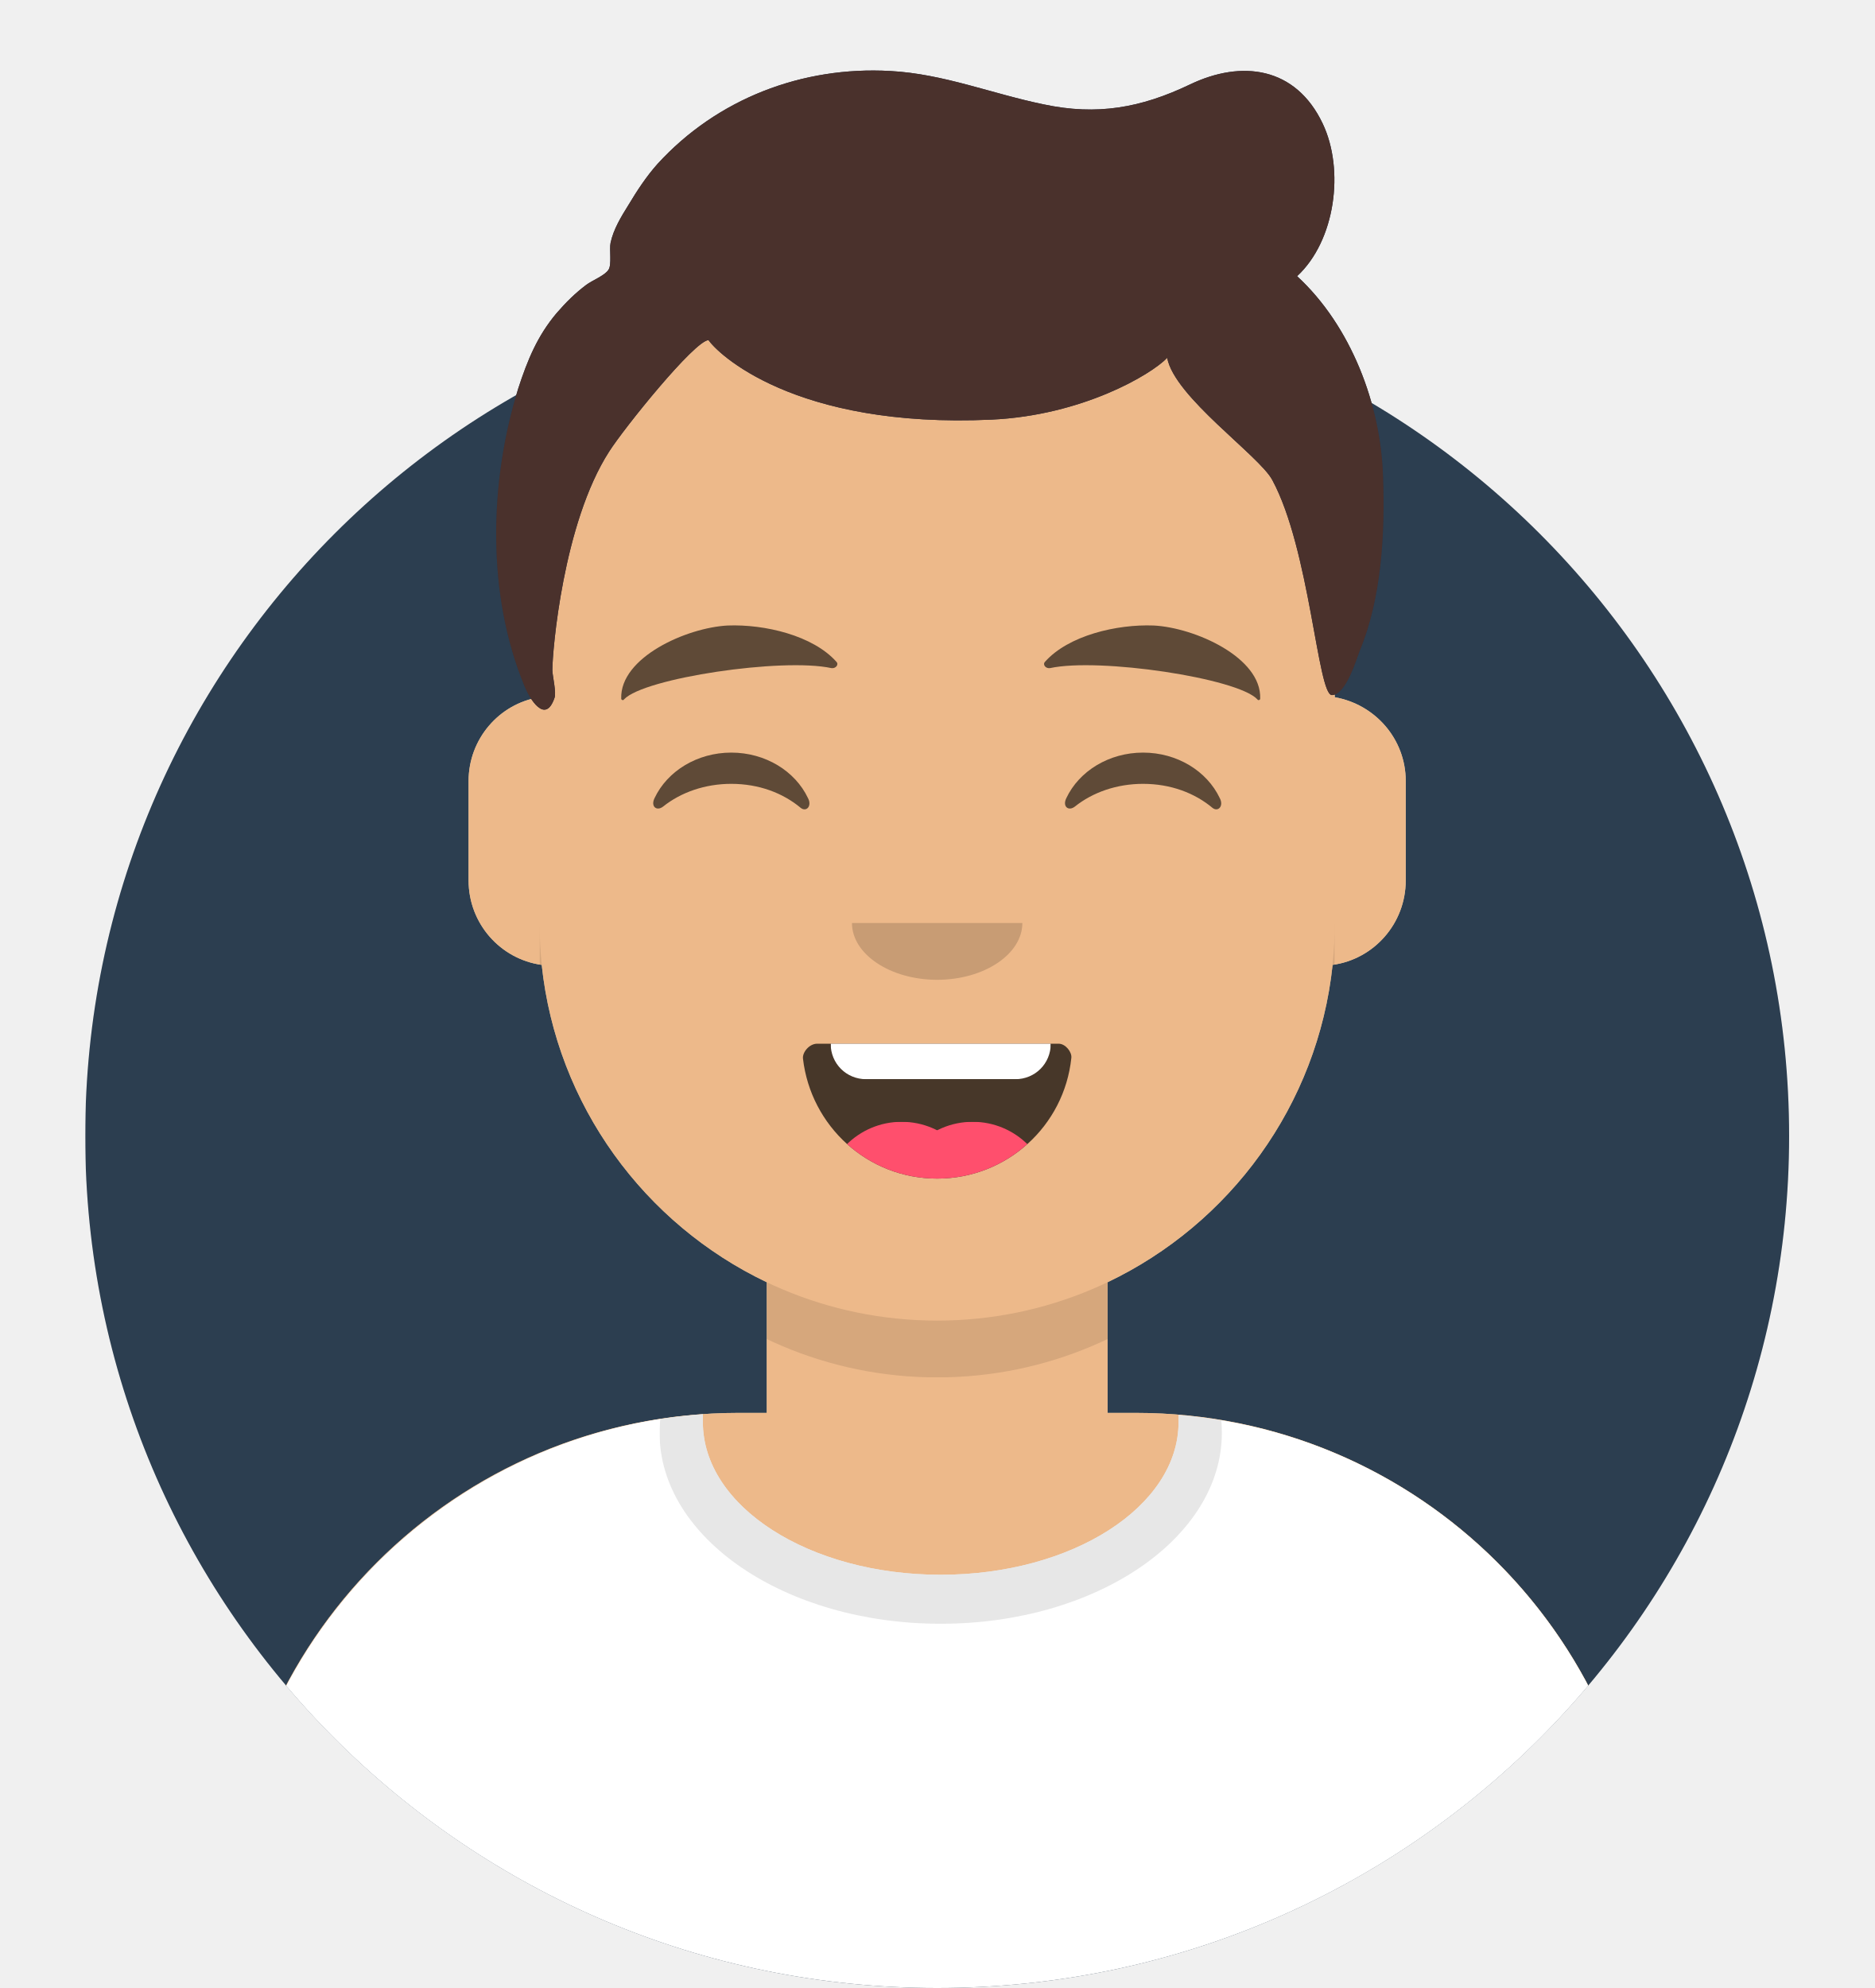
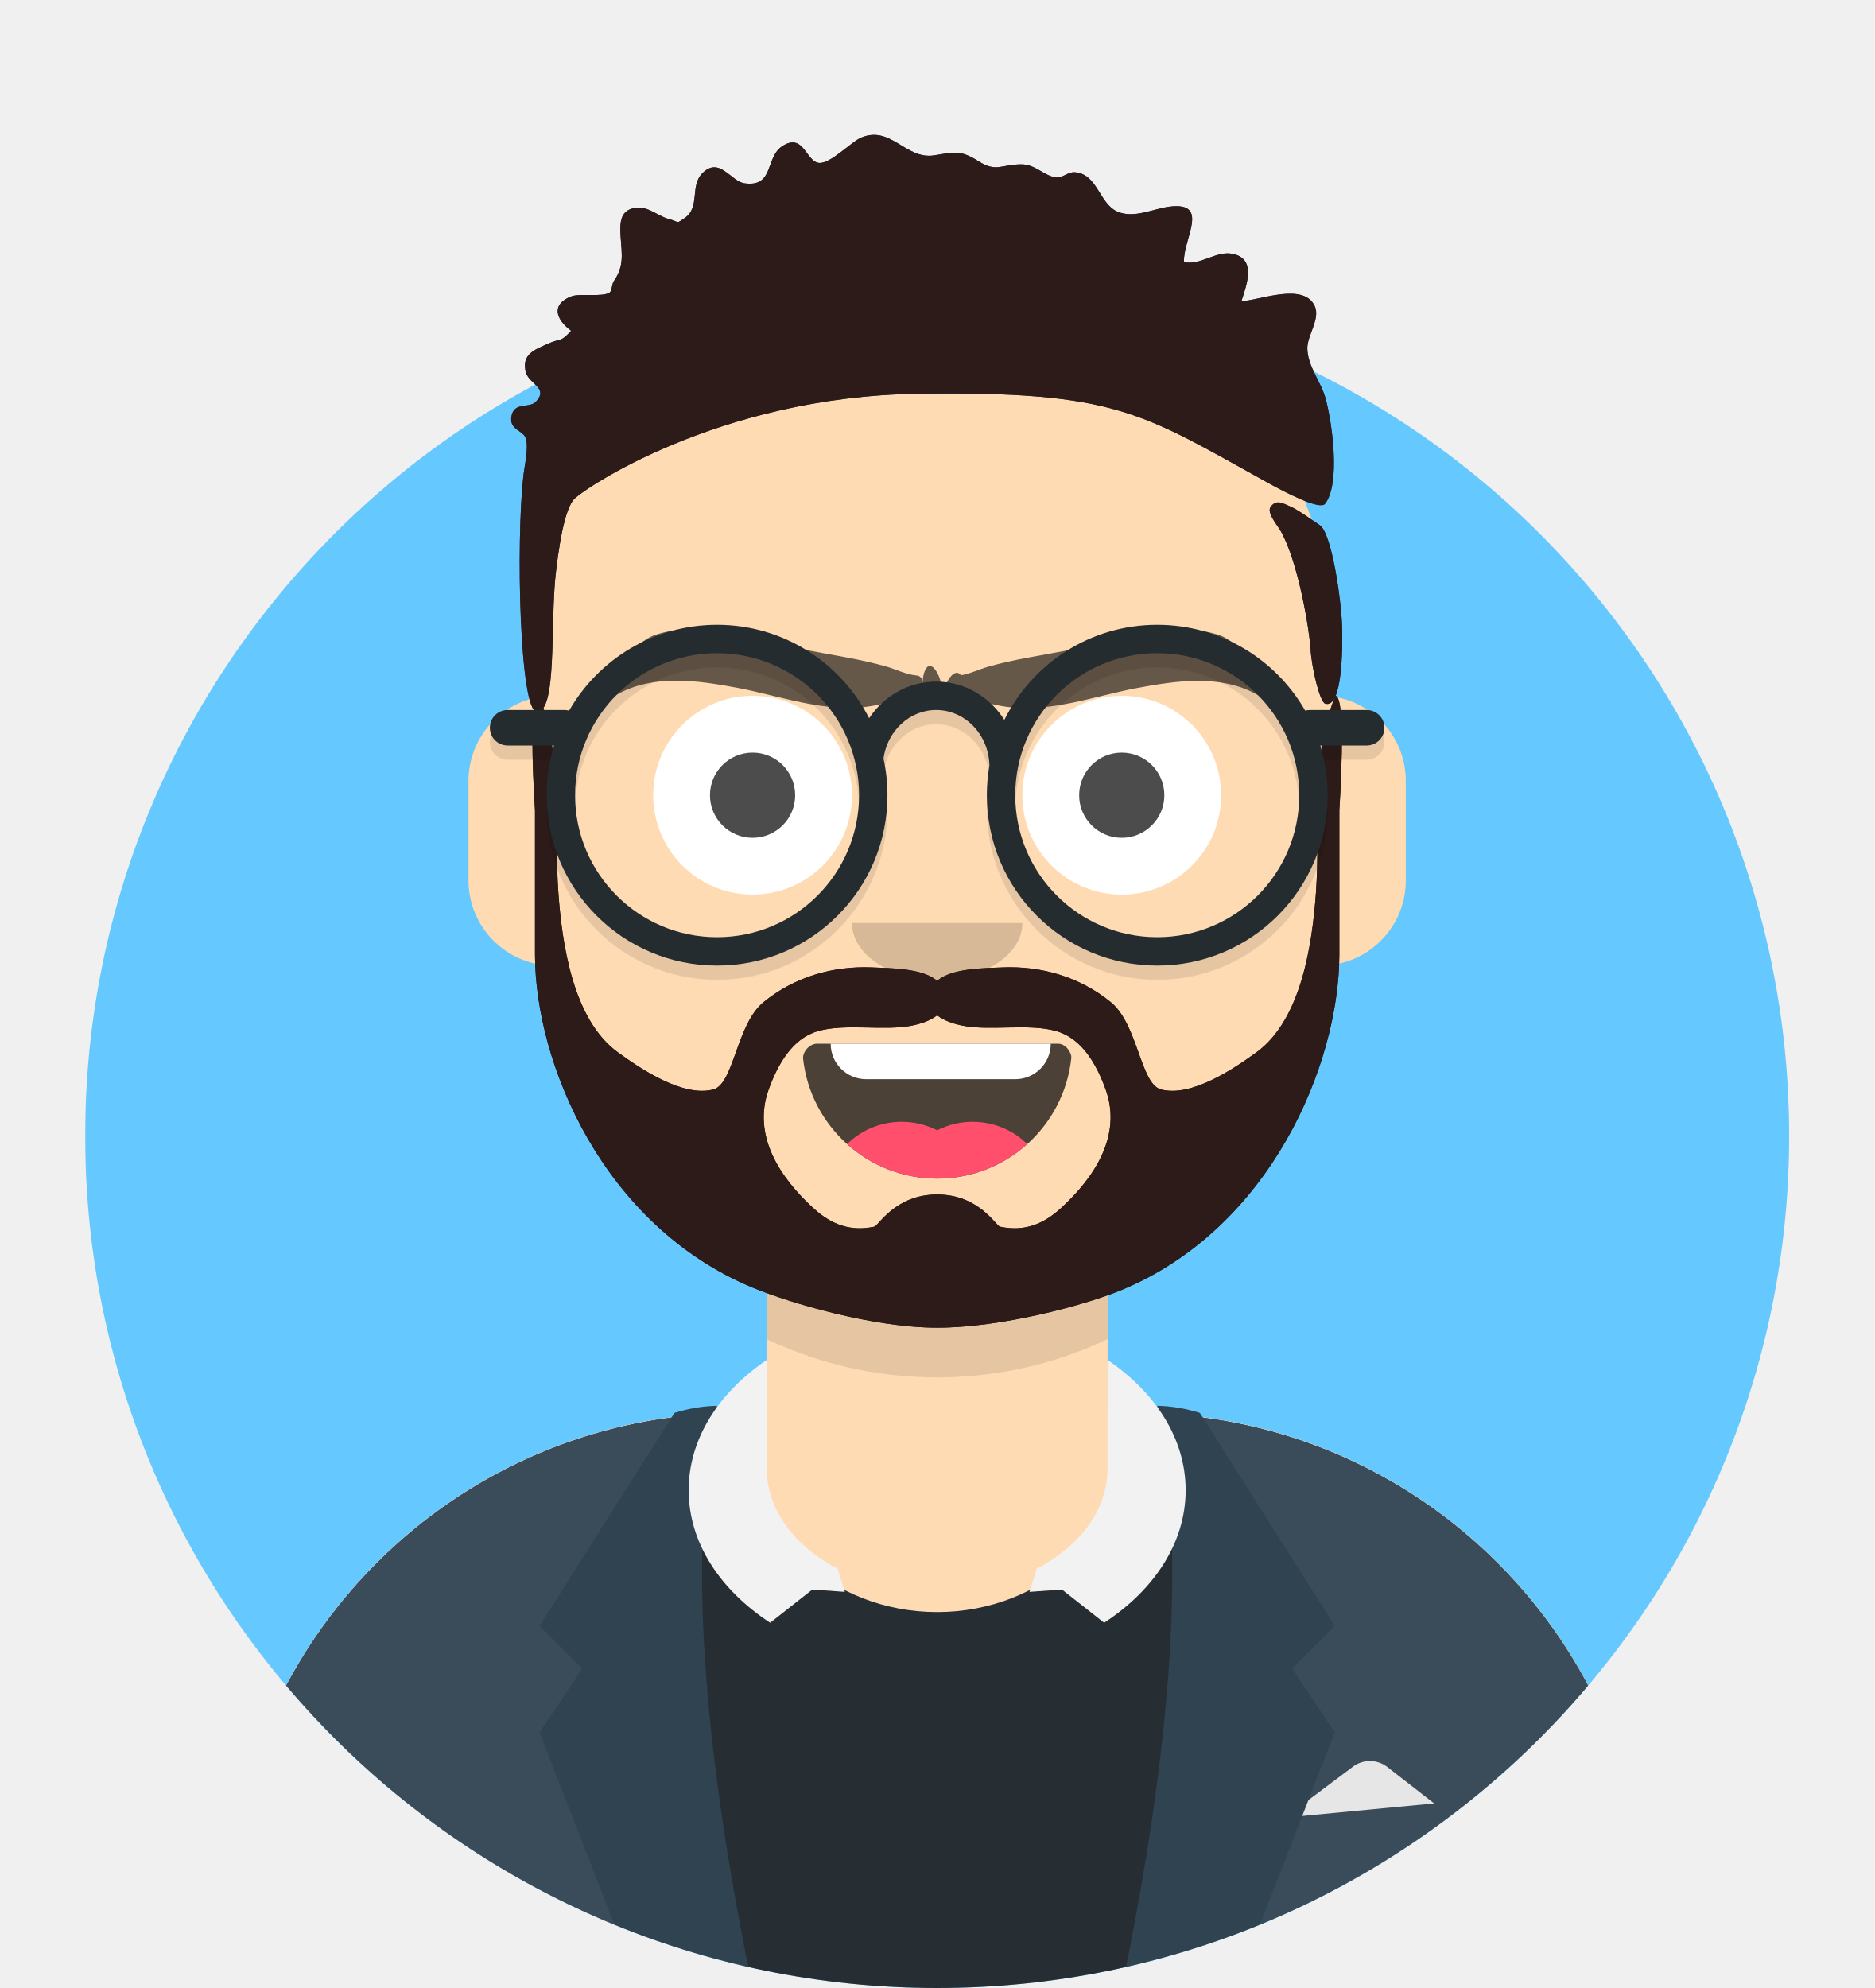
- <svg xmlns="http://www.w3.org/2000/svg" version="1.1" id="Layer_1" x="0px" y="0px" viewBox="0 0 264 280" style="enable-background:new 0 0 264 280;" xml:space="preserve">
-   <style type="text/css">
- 	.st0{fill-rule:evenodd;clip-rule:evenodd;fill:#E6E6E6;}
- 	.st1{filter:url(#Adobe_OpacityMaskFilter);}
- 	.st2{fill-rule:evenodd;clip-rule:evenodd;fill:#FFFFFF;}
- 	.st3{mask:url(#mask-2_1_);}
- 	.st4{fill-rule:evenodd;clip-rule:evenodd;fill:#2C3E50;}
- 	.st5{filter:url(#Adobe_OpacityMaskFilter_1_);}
- 	.st6{mask:url(#mask-4_1_);}
- 	.st7{fill-rule:evenodd;clip-rule:evenodd;fill:#D0C6AC;}
- 	.st8{filter:url(#Adobe_OpacityMaskFilter_2_);}
- 	.st9{mask:url(#mask-6_1_);}
- 	.st10{fill-rule:evenodd;clip-rule:evenodd;fill:#EDB98A;}
- 	.st11{filter:url(#Adobe_OpacityMaskFilter_3_);}
- 	.st12{mask:url(#mask-6_2_);fill-rule:evenodd;clip-rule:evenodd;fill-opacity:0.1;}
- 	.st13{filter:url(#Adobe_OpacityMaskFilter_4_);}
- 	.st14{mask:url(#react-mask-952_1_);}
- 	.st15{filter:url(#Adobe_OpacityMaskFilter_5_);}
- 	.st16{opacity:0.6;mask:url(#react-mask-952_2_);}
- 	.st17{fill-rule:evenodd;clip-rule:evenodd;fill-opacity:0.16;}
- 	.st18{fill-rule:evenodd;clip-rule:evenodd;fill-opacity:0.7;}
- 	.st19{filter:url(#Adobe_OpacityMaskFilter_6_);}
- 	.st20{mask:url(#react-mask-934_1_);fill-rule:evenodd;clip-rule:evenodd;fill:#FFFFFF;}
- 	.st21{filter:url(#Adobe_OpacityMaskFilter_7_);}
- 	.st22{mask:url(#react-mask-934_2_);}
- 	.st23{fill-rule:evenodd;clip-rule:evenodd;fill:#FF4F6D;}
- 	.st24{fill-rule:evenodd;clip-rule:evenodd;fill-opacity:0.6;}
- 	.st25{filter:url(#Adobe_OpacityMaskFilter_8_);}
- 	.st26{mask:url(#react-mask-925_1_);}
- 	.st27{fill-rule:evenodd;clip-rule:evenodd;fill:#28354B;}
- 	.st28{filter:url(#Adobe_OpacityMaskFilter_9_);}
- 	.st29{mask:url(#react-mask-924_1_);}
- 	.st30{fill-rule:evenodd;clip-rule:evenodd;fill:#4A312C;}
- </style>
-   <g>
-     <g transform="translate(-825, -1100)">
+ <svg xmlns="http://www.w3.org/2000/svg" xmlns:xlink="http://www.w3.org/1999/xlink" width="264px" height="280px" viewBox="0 0 264 280" version="1.1">
+   <defs>
+     <circle id="path-1" cx="120" cy="120" r="120" />
+     <path d="M12,160 C12,226.274 65.726,280 132,280 C198.274,280 252,226.274 252,160 L264,160 L264,-1.42108547e-14 L-3.19744231e-14,-1.42108547e-14 L-3.19744231e-14,160 L12,160 Z" id="path-3" />
+     <path d="M124,144.611 L124,163 L128,163 L128,163 C167.765,163 200,195.235 200,235 L200,244 L0,244 L0,235 C-4.86974701e-15,195.235 32.235,163 72,163 L72,163 L76,163 L76,144.611 C58.763,136.422 46.372,119.687 44.305,99.881 C38.48,99.058 34,94.052 34,88 L34,74 C34,68.054 38.325,63.118 44,62.166 L44,56 L44,56 C44,25.072 69.072,5.68137151e-15 100,0 L100,0 L100,0 C130.928,-5.68137151e-15 156,25.072 156,56 L156,62.166 C161.675,63.118 166,68.054 166,74 L166,88 C166,94.052 161.52,99.058 155.695,99.881 C153.628,119.687 141.237,136.422 124,144.611 Z" id="path-5" />
+   </defs>
+   <g id="Avataaar" stroke="none" stroke-width="1" fill="none" fill-rule="evenodd">
+     <g transform="translate(-825, -1100)" id="Avataaar/Circle">
      <g transform="translate(825, 1100)">
-         <g id="Circle" transform="translate(12, 40)">
-           <g id="Circle-Background">
-             <circle class="st0" cx="120" cy="120" r="120" />
-           </g>
-           <defs>
-             <filter id="Adobe_OpacityMaskFilter" filterUnits="userSpaceOnUse" x="0" y="0" width="240" height="240">
-               <feColorMatrix type="matrix" values="1 0 0 0 0  0 1 0 0 0  0 0 1 0 0  0 0 0 1 0" />
-             </filter>
-           </defs>
-           <mask maskUnits="userSpaceOnUse" x="0" y="0" width="240" height="240" id="mask-2_1_">
-             <g class="st1">
-               <circle id="path-1_1_" class="st2" cx="120" cy="120" r="120" />
-             </g>
+         <g id="Circle" stroke-width="1" fill-rule="evenodd" transform="translate(12, 40)">
+           <mask id="mask-2" fill="white">
+             <use xlink:href="#path-1" />
          </mask>
-           <g class="st3">
-             <rect class="st4" width="240" height="240" />
+           <use id="Circle-Background" fill="#E6E6E6" xlink:href="#path-1" />
+           <g id="Color/Palette/Blue-01" mask="url(#mask-2)" fill="#65C9FF">
+             <rect id="🖍Color" x="0" y="0" width="240" height="240" />
          </g>
        </g>
-         <g id="Mask">
- 			</g>
-         <defs>
-           <filter id="Adobe_OpacityMaskFilter_1_" filterUnits="userSpaceOnUse" x="-1" y="0" width="265" height="280">
-             <feColorMatrix type="matrix" values="1 0 0 0 0  0 1 0 0 0  0 0 1 0 0  0 0 0 1 0" />
-           </filter>
-         </defs>
-         <mask maskUnits="userSpaceOnUse" x="-1" y="0" width="265" height="280" id="mask-4_1_">
-           <g class="st5">
-             <path id="path-3_1_" class="st2" d="M12,160c0,66.3,53.7,120,120,120s120-53.7,120-120h12V0H0v160H12z" />
-           </g>
+         <mask id="mask-4" fill="white">
+           <use xlink:href="#path-3" />
        </mask>
-         <g id="Avataaar" class="st6">
+         <g id="Mask" />
+         <g id="Avataaar" stroke-width="1" fill-rule="evenodd" mask="url(#mask-4)">
          <g id="Body" transform="translate(32, 36)">
-             <g>
-               <path class="st7" d="M124,144.6V163h4l0,0c39.8,0,72,32.2,72,72v9H0v-9c0-39.8,32.2-72,72-72l0,0h4v-18.4        c-17.2-8.2-29.6-24.9-31.7-44.7C38.5,99.1,34,94.1,34,88V74c0-5.9,4.3-10.9,10-11.8V56l0,0c0-30.9,25.1-56,56-56l0,0l0,0        c30.9,0,56,25.1,56,56v6.2c5.7,1,10,5.9,10,11.8v14c0,6.1-4.5,11.1-10.3,11.9C153.6,119.7,141.2,136.4,124,144.6z" />
-             </g>
-             <defs>
-               <filter id="Adobe_OpacityMaskFilter_2_" filterUnits="userSpaceOnUse" x="-32" y="0" width="264" height="244">
-                 <feColorMatrix type="matrix" values="1 0 0 0 0  0 1 0 0 0  0 0 1 0 0  0 0 0 1 0" />
-               </filter>
-             </defs>
-             <mask maskUnits="userSpaceOnUse" x="-32" y="0" width="264" height="244" id="mask-6_1_">
-               <g class="st8">
-                 <path id="path-5_1_" class="st2" d="M124,144.6V163h4l0,0c39.8,0,72,32.2,72,72v9H0v-9c0-39.8,32.2-72,72-72l0,0h4v-18.4         c-17.2-8.2-29.6-24.9-31.7-44.7C38.5,99.1,34,94.1,34,88V74c0-5.9,4.3-10.9,10-11.8V56l0,0c0-30.9,25.1-56,56-56l0,0l0,0         c30.9,0,56,25.1,56,56v6.2c5.7,1,10,5.9,10,11.8v14c0,6.1-4.5,11.1-10.3,11.9C153.6,119.7,141.2,136.4,124,144.6z" />
-               </g>
+             <mask id="mask-6" fill="white">
+               <use xlink:href="#path-5" />
            </mask>
-             <g class="st9">
-               <g id="Color" transform="translate(-32, 0)">
-                 <rect class="st10" width="264" height="244" />
+             <use fill="#D0C6AC" xlink:href="#path-5" />
+             <g id="Skin/👶🏽-03-Brown" mask="url(#mask-6)" fill="#FFDBB4">
+               <g transform="translate(-32, 0)" id="Color">
+                 <rect x="0" y="0" width="264" height="244" />
              </g>
            </g>
+             <path d="M156,79 L156,102 C156,132.928 130.928,158 100,158 C69.072,158 44,132.928 44,102 L44,79 L44,94 C44,124.928 69.072,150 100,150 C130.928,150 156,124.928 156,94 L156,79 Z" id="Neck-Shadow" fill-opacity="0.1" fill="#000000" mask="url(#mask-6)" />
+           </g>
+           <g id="Clothing/Blazer-+-Sweater" transform="translate(0, 170)">
            <defs>
-               <filter id="Adobe_OpacityMaskFilter_3_" filterUnits="userSpaceOnUse" x="44" y="79" width="112" height="79">
-                 <feColorMatrix type="matrix" values="1 0 0 0 0  0 1 0 0 0  0 0 1 0 0  0 0 0 1 0" />
-               </filter>
+               <path d="M105.192,29.052 L104,29.052 L104,29.052 C64.235,29.052 32,61.287 32,101.052 L32,110 L232,110 L232,101.052 C232,61.287 199.765,29.052 160,29.052 L160,29.052 L158.808,29.052 C158.935,30.035 159,31.036 159,32.052 C159,45.859 146.912,57.052 132,57.052 C117.088,57.052 105,45.859 105,32.052 C105,31.036 105.065,30.035 105.192,29.052 Z" id="react-path-421" />
            </defs>
-             <mask maskUnits="userSpaceOnUse" x="44" y="79" width="112" height="79" id="mask-6_2_">
-               <g class="st11">
-                 <path id="path-5_2_" class="st2" d="M124,144.6V163h4l0,0c39.8,0,72,32.2,72,72v9H0v-9c0-39.8,32.2-72,72-72l0,0h4v-18.4         c-17.2-8.2-29.6-24.9-31.7-44.7C38.5,99.1,34,94.1,34,88V74c0-5.9,4.3-10.9,10-11.8V56l0,0c0-30.9,25.1-56,56-56l0,0l0,0         c30.9,0,56,25.1,56,56v6.2c5.7,1,10,5.9,10,11.8v14c0,6.1-4.5,11.1-10.3,11.9C153.6,119.7,141.2,136.4,124,144.6z" />
-               </g>
+             <mask id="react-mask-422" fill="white">
+               <use xlink:href="#react-path-421" />
            </mask>
-             <path id="Neck-Shadow" class="st12" d="M156,79v23c0,30.9-25.1,56-56,56s-56-25.1-56-56V79v15c0,30.9,25.1,56,56,56       s56-25.1,56-56V79z" />
+             <use id="Clothes" fill="#E6E6E6" fill-rule="evenodd" xlink:href="#react-path-421" />
+             <g id="Color/Palette/Black" mask="url(#react-mask-422)" fill-rule="evenodd" fill="#262E33">
+               <rect id="🖍Color" x="0" y="0" width="264" height="110" />
+             </g>
+             <g id="Blazer" stroke-width="1" fill-rule="evenodd" transform="translate(32, 28)">
+               <path d="M68.785,1.122 C30.512,2.804 1.24427139e-14,34.365 0,73.052 L0,82 L69.362,82 C65.961,69.92 64,55.709 64,40.5 C64,26.173 65.74,12.731 68.785,1.122 Z M131.638,82 L200,82 L200,73.052 C200,34.707 170.025,3.363 132.229,1.174 C135.265,12.771 137,26.194 137,40.5 C137,55.709 135.039,69.92 131.638,82 Z" id="Saco" fill="#3A4C5A" />
+               <path d="M149,58 L158.556,50.833 L158.556,50.833 C159.999,49.751 161.988,49.768 163.412,50.876 L170,56 L149,58 Z" id="Pocket-hanky" fill="#E6E6E6" />
+               <path d="M69,1.13686838e-13 C65,19.333 66.667,46.667 74,82 L58,82 L44,46 L50,37 L44,31 L63,1 C65.028,0.369 67.028,0.036 69,1.13686838e-13 Z" id="Wing" fill="#2F4351" />
+               <path d="M151,1.13686838e-13 C147,19.333 148.667,46.667 156,82 L140,82 L126,46 L132,37 L126,31 L145,1 C147.028,0.369 149.028,0.036 151,1.13686838e-13 Z" id="Wing" fill="#2F4351" transform="translate(141, 41) scale(-1, 1) translate(-141, -41) " />
+             </g>
+             <path d="M156,21.539 C162.772,26.136 167,32.656 167,39.888 C167,47.289 162.572,53.945 155.52,58.556 L149.579,53.876 L145,54.208 L146,51.057 L145.922,50.996 C152.022,47.853 156,42.7 156,36.877 L156,21.539 Z M108,21.539 C101.228,26.136 97,32.656 97,39.888 C97,47.289 101.428,53.945 108.48,58.556 L114.421,53.876 L119,54.208 L118,51.057 L118.078,50.996 C111.978,47.853 108,42.7 108,36.877 L108,21.539 Z" id="Collar" fill="#F2F2F2" fill-rule="evenodd" />
          </g>
-           <g transform="translate(0, 170)">
-             <g id="Clothes">
-               <path class="st0" d="M166,29.3c37,3,66,34,66,71.8v8.9H32v-8.9C32,63,61.6,31.8,99,29.2c0,0.4,0,0.7,0,1.1        c0,11.9,15,21.5,33.5,21.5S166,42.2,166,30.3C166,30,166,29.6,166,29.3z" />
-             </g>
-             <defs>
-               <filter id="Adobe_OpacityMaskFilter_4_" filterUnits="userSpaceOnUse" x="0" y="0" width="264" height="110">
-                 <feColorMatrix type="matrix" values="1 0 0 0 0  0 1 0 0 0  0 0 1 0 0  0 0 0 1 0" />
-               </filter>
-             </defs>
-             <mask maskUnits="userSpaceOnUse" x="0" y="0" width="264" height="110" id="react-mask-952_1_">
-               <g class="st13">
-                 <path id="react-path-951_1_" class="st2" d="M166,29.3c37,3,66,34,66,71.8v8.9H32v-8.9C32,63,61.6,31.8,99,29.2         c0,0.4,0,0.7,0,1.1c0,11.9,15,21.5,33.5,21.5S166,42.2,166,30.3C166,30,166,29.6,166,29.3z" />
-               </g>
-             </mask>
-             <g class="st14">
-               <rect class="st2" width="264" height="110" />
-             </g>
-             <defs>
-               <filter id="Adobe_OpacityMaskFilter_5_" filterUnits="userSpaceOnUse" x="92.9" y="4.9" width="79.3" height="53.8">
-                 <feColorMatrix type="matrix" values="1 0 0 0 0  0 1 0 0 0  0 0 1 0 0  0 0 0 1 0" />
-               </filter>
-             </defs>
-             <mask maskUnits="userSpaceOnUse" x="92.9" y="4.9" width="79.3" height="53.8" id="react-mask-952_2_">
-               <g class="st15">
-                 <path id="react-path-951_2_" class="st2" d="M166,29.3c37,3,66,34,66,71.8v8.9H32v-8.9C32,63,61.6,31.8,99,29.2         c0,0.4,0,0.7,0,1.1c0,11.9,15,21.5,33.5,21.5S166,42.2,166,30.3C166,30,166,29.6,166,29.3z" />
-               </g>
-             </mask>
-             <g id="Shadowy" class="st16">
-               <g transform="translate(92, 4)">
-                 <ellipse class="st17" cx="40.5" cy="27.8" rx="39.6" ry="26.9" />
-               </g>
-             </g>
-           </g>
-           <g id="Face" transform="translate(76, 82)">
-             <g transform="translate(2, 52)">
-               <g id="Mouth">
-                 <path class="st18" d="M35.1,15.1C36.2,24.6,44.2,32,54,32c9.8,0,17.9-7.4,18.9-17c0.1-0.8-0.8-2-1.8-2c-14.9,0-26.3,0-34,0         C36,13,35,14.2,35.1,15.1z" />
-               </g>
+           <g id="Face" transform="translate(76, 82)" fill="#000000">
+             <g id="Mouth/Smile" transform="translate(2, 52)">
              <defs>
-                 <filter id="Adobe_OpacityMaskFilter_6_" filterUnits="userSpaceOnUse" x="39" y="2" width="31" height="16">
-                   <feColorMatrix type="matrix" values="1 0 0 0 0  0 1 0 0 0  0 0 1 0 0  0 0 0 1 0" />
-                 </filter>
+                 <path d="M35.118,15.128 C36.176,24.62 44.226,32 54,32 C63.804,32 71.874,24.574 72.892,15.04 C72.974,14.273 72.117,13 71.043,13 C56.149,13 44.738,13 37.087,13 C36.007,13 35.012,14.178 35.118,15.128 Z" id="react-path-459" />
              </defs>
-               <mask maskUnits="userSpaceOnUse" x="39" y="2" width="31" height="16" id="react-mask-934_1_">
-                 <g class="st19">
-                   <path id="react-path-933_1_" class="st2" d="M35.1,15.1C36.2,24.6,44.2,32,54,32c9.8,0,17.9-7.4,18.9-17          c0.1-0.8-0.8-2-1.8-2c-14.9,0-26.3,0-34,0C36,13,35,14.2,35.1,15.1z" />
-                 </g>
+               <mask id="react-mask-460" fill="white">
+                 <use xlink:href="#react-path-459" />
              </mask>
-               <path id="Teeth" class="st20" d="M44,2h21c2.8,0,5,2.2,5,5v6c0,2.8-2.2,5-5,5H44c-2.8,0-5-2.2-5-5V7C39,4.2,41.2,2,44,2z" />
-               <defs>
-                 <filter id="Adobe_OpacityMaskFilter_7_" filterUnits="userSpaceOnUse" x="38" y="24" width="32" height="22">
-                   <feColorMatrix type="matrix" values="1 0 0 0 0  0 1 0 0 0  0 0 1 0 0  0 0 0 1 0" />
-                 </filter>
-               </defs>
-               <mask maskUnits="userSpaceOnUse" x="38" y="24" width="32" height="22" id="react-mask-934_2_">
-                 <g class="st21">
-                   <path id="react-path-933_2_" class="st2" d="M35.1,15.1C36.2,24.6,44.2,32,54,32c9.8,0,17.9-7.4,18.9-17          c0.1-0.8-0.8-2-1.8-2c-14.9,0-26.3,0-34,0C36,13,35,14.2,35.1,15.1z" />
-                 </g>
-               </mask>
-               <g id="Tongue" class="st22">
+               <use id="Mouth" fill-opacity="0.7" fill="#000000" fill-rule="evenodd" xlink:href="#react-path-459" />
+               <rect id="Teeth" fill="#FFFFFF" fill-rule="evenodd" mask="url(#react-mask-460)" x="39" y="2" width="31" height="16" rx="5" />
+               <g id="Tongue" stroke-width="1" fill-rule="evenodd" mask="url(#react-mask-460)" fill="#FF4F6D">
                <g transform="translate(38, 24)">
-                   <circle class="st23" cx="11" cy="11" r="11" />
-                   <circle class="st23" cx="21" cy="11" r="11" />
+                   <circle cx="11" cy="11" r="11" />
+                   <circle cx="21" cy="11" r="11" />
                </g>
              </g>
            </g>
-             <g transform="translate(28, 40)">
-               <path id="Nose" class="st17" d="M16,8c0,4.4,5.4,8,12,8l0,0c6.6,0,12-3.6,12-8" />
+             <g id="Nose/Default" transform="translate(28, 40)" fill-opacity="0.16">
+               <path d="M16,8 C16,12.418 21.373,16 28,16 L28,16 C34.627,16 40,12.418 40,8" id="Nose" />
            </g>
-             <g transform="translate(0, 8)">
-               <path id="Squint" class="st24" d="M16.2,22.4C18,18.6,22.2,16,27,16c4.8,0,9,2.6,10.8,6.4c0.6,1.1-0.2,2-1,1.4        c-2.5-2.1-5.9-3.4-9.8-3.4c-3.7,0-7.1,1.2-9.6,3.2C16.5,24.3,15.6,23.6,16.2,22.4z" />
-               <path class="st24" d="M74.2,22.4C76,18.6,80.2,16,85,16c4.8,0,9,2.6,10.8,6.4c0.6,1.1-0.2,2-1,1.4c-2.5-2.1-5.9-3.4-9.8-3.4        c-3.7,0-7.1,1.2-9.6,3.2C74.5,24.3,73.6,23.6,74.2,22.4z" />
+             <g id="Eyes/Surprised-😳" transform="translate(0, 8)">
+               <circle id="The-White-Stuff" fill="#FFFFFF" cx="30" cy="22" r="14" />
+               <circle id="Eye-Ball" fill="#FFFFFF" cx="82" cy="22" r="14" />
+               <circle id="Eye" fill-opacity="0.7" fill="#000000" cx="30" cy="22" r="6" />
+               <circle id="Eye" fill-opacity="0.7" fill="#000000" cx="82" cy="22" r="6" />
            </g>
-             <g>
-               <path id="Eyebrow" class="st24" d="M26.5,6.1c-5.8,0.3-15.2,4.5-15,10.3c0,0.2,0.3,0.3,0.4,0.1c2.8-3,22.3-5.9,29.2-4.4        c0.6,0.1,1.1-0.5,0.7-0.9C38.5,7.5,31.7,5.9,26.5,6.1" />
-               <path class="st24" d="M86.5,6.1c5.8,0.3,15.2,4.5,15,10.3c0,0.2-0.3,0.3-0.4,0.1c-2.8-3-22.3-5.9-29.2-4.4        c-0.6,0.1-1.1-0.5-0.7-0.9C74.5,7.5,81.3,5.9,86.5,6.1" />
+             <g id="Eyebrow/Natural/Unibrow-Natural" fill-opacity="0.6">
+               <path d="M57.001,12 C57,11.996 57,11.996 57.001,12 M59.46,14.892 C61.312,16.059 64.113,16.789 65.703,17.051 C71.949,18.077 78.015,15.946 84.172,15.015 C89.636,14.19 95.856,13.497 100.86,16.508 C100.988,16.584 101.998,17.215 102.525,17.751 C102.91,18.144 103.563,18.062 103.823,17.572 C105.242,14.894 97.724,8.76 96.281,8.15 C89.747,5.392 81.09,8.324 74.428,9.389 C70.689,9.987 66.928,10.38 63.241,11.291 C61.919,11.617 60.628,12.207 59.338,12.372 C59.185,12.143 58.989,12 58.763,12 C57.592,12 55.845,15.457 58.075,15.655 C58.773,15.716 59.216,15.382 59.46,14.892 Z" id="Kahlo" transform="translate(80.5, 12.5) rotate(-2) translate(-80.5, -12.5) " />
+               <path d="M54.999,12 C55,11.996 55,11.996 54.999,12 M15.719,8.15 C22.253,5.392 30.91,8.324 37.572,9.389 C41.311,9.987 45.072,10.38 48.759,11.291 C50.242,11.657 51.685,12.354 53.131,12.413 C53.833,12.441 54.267,13.276 53.815,13.824 C52.332,15.618 48.327,16.717 46.297,17.051 C40.051,18.077 33.985,15.946 27.828,15.015 C22.364,14.19 16.144,13.497 11.14,16.508 C11.012,16.584 10.002,17.215 9.475,17.751 C9.09,18.144 8.437,18.062 8.177,17.572 C6.758,14.894 14.276,8.76 15.719,8.15 Z M54.934,11 C56.105,11 57.852,15.402 55.622,15.653 C53.392,15.904 53.763,11 54.934,11 Z" id="Frida" transform="translate(32.34868, 12.5) rotate(2) translate(-32.34868, -12.5) " />
            </g>
          </g>
-           <g id="Top">
+           <g id="Top" stroke-width="1" fill-rule="evenodd">
            <defs>
-               <filter id="Adobe_OpacityMaskFilter_8_" filterUnits="userSpaceOnUse" x="-1" y="0" width="264" height="280">
-                 <feColorMatrix type="matrix" values="1 0 0 0 0  0 1 0 0 0  0 0 1 0 0  0 0 0 1 0" />
-               </filter>
+               <rect id="react-path-786" x="0" y="0" width="264" height="280" />
+               <path d="M65.18,77.737 C67.363,76.105 80.407,75.479 82.758,74.089 C83.492,73.655 84.061,73.216 84.5,72.78 C84.939,73.216 85.509,73.655 86.242,74.089 C88.593,75.479 101.637,76.105 103.82,77.737 C106.03,79.391 107.644,83.185 107.467,86.151 C107.255,89.71 103.361,98.203 93.672,99.181 C91.558,96.828 88.237,95.31 84.5,95.31 C80.763,95.31 77.442,96.828 75.328,99.181 C65.639,98.203 61.745,89.71 61.533,86.151 C61.357,83.185 62.97,79.391 65.18,77.737 M103.142,94.906 C103.143,94.906 103.145,94.905 103.146,94.905 C103.144,94.905 103.143,94.906 103.142,94.906 M65.845,94.901 C65.849,94.903 65.857,94.906 65.862,94.908 C65.857,94.906 65.851,94.903 65.845,94.901 M144.863,55.985 C144.474,50.03 143.278,44.152 142.234,38.286 C141.953,36.707 140.424,26 139.735,26 C139.502,35.109 138.702,44.08 137.67,53.139 C137.361,55.848 137.038,58.556 136.825,61.274 C136.654,63.47 136.96,66.122 136.428,68.246 C135.749,70.952 132.348,73.478 129.703,74.411 C123.103,76.737 117.598,67.108 111.961,64.291 C104.643,60.635 92.064,59.764 84.582,64.53 C76.936,59.764 64.357,60.635 57.039,64.291 C51.402,67.108 45.897,76.737 39.297,74.411 C36.652,73.478 33.25,70.952 32.572,68.246 C32.04,66.122 32.346,63.47 32.175,61.274 C31.962,58.556 31.639,55.848 31.33,53.139 C30.298,44.08 29.497,35.109 29.265,26 C28.576,26 27.047,36.707 26.766,38.286 C25.722,44.152 24.526,50.03 24.138,55.985 C23.739,62.105 24.215,68.167 25.47,74.163 C26.069,77.028 26.769,79.876 27.519,82.704 C28.353,85.847 27.199,91.966 27.572,95.192 C28.279,101.296 31.154,113.2 34.383,118.451 C35.944,120.989 37.773,122.574 39.816,124.619 C41.783,126.588 42.604,129.64 44.726,131.737 C48.682,135.645 54.446,137.971 60.366,138.543 C65.677,143.05 74.506,146 84.5,146 C94.495,146 103.323,143.05 108.635,138.543 C114.554,137.971 120.318,135.645 124.274,131.737 C126.396,129.64 127.217,126.588 129.184,124.619 C131.226,122.574 133.056,120.989 134.617,118.451 C137.846,113.2 140.721,101.296 141.428,95.192 C141.801,91.966 140.647,85.847 141.481,82.704 C142.232,79.876 142.931,77.028 143.531,74.163 C144.785,68.167 145.261,62.105 144.863,55.985 Z" id="react-path-787" />
+               <path d="M185.832,73.929 C187.589,74.917 188.98,84.828 189.048,88.618 C189.09,90.956 189.127,99.874 186.654,99.103 C185.901,98.868 184.752,94.147 184.588,91.384 C184.425,88.621 182.855,79.22 180.447,74.895 C179.896,73.906 178.321,72.171 179.002,71.335 C179.846,70.298 180.666,70.9 181.697,71.315 C182.812,71.764 185.634,73.818 185.832,73.929 Z M186.637,70.957 C185.891,71.919 180.796,69.218 178.671,68.044 C160.826,58.184 157.362,55.049 129.246,55.458 C101.13,55.867 81.867,69.04 80.784,70.387 C80.03,71.325 79.068,73.828 78.276,80.801 C77.485,87.773 78.495,100.278 75.63,100.263 C73.192,100.25 72.661,76.477 73.714,67.046 C73.875,65.598 74.498,63.008 74.047,61.706 C73.653,60.568 71.725,60.571 72.033,58.675 C72.383,56.517 74.558,57.589 75.506,56.557 C77.301,54.603 74.532,54.14 74.073,52.431 C73.391,49.889 75.363,49.234 77.14,48.431 C79.106,47.544 78.85,48.323 80.446,46.585 C78.315,45.022 77.544,42.894 80.462,41.752 C81.702,41.267 84.927,41.909 85.898,41.18 C86.151,40.99 86.251,39.901 86.407,39.678 C87.958,37.459 87.576,35.853 87.418,33.362 C87.289,31.324 87.306,29.453 89.747,29.25 C91.375,29.114 92.699,30.444 94.158,30.836 C95.777,31.271 95.169,31.588 96.437,30.715 C98.663,29.182 97.148,26.194 98.913,24.412 C101.336,21.966 102.924,25.551 104.869,25.822 C109.091,26.41 107.736,22.122 110.236,20.55 C113.224,18.674 113.513,22.801 115.379,22.948 C116.996,23.075 119.908,19.955 121.317,19.373 C125.5,17.647 127.572,22.504 131.554,21.884 C134.443,21.435 135.223,21.068 137.831,22.712 C140.362,24.307 140.963,23.166 143.829,23.144 C145.854,23.128 147.094,24.82 148.788,24.997 C149.632,25.085 150.441,24.205 151.348,24.26 C154.585,24.457 154.79,28.643 157.362,29.796 C159.712,30.849 162.474,29.369 164.807,29.095 C170.497,28.428 166.6,33.743 166.761,36.915 C168.994,37.436 171.262,35.351 173.485,35.735 C176.987,36.339 175.665,39.968 174.853,42.414 C177.28,42.371 183.613,39.678 185.185,43.122 C185.995,44.898 184.107,47.269 184.138,49.074 C184.181,51.616 186.049,53.719 186.709,56.124 C187.601,59.371 188.872,68.074 186.637,70.957 Z" id="react-path-788" />
            </defs>
-             <mask maskUnits="userSpaceOnUse" x="-1" y="0" width="264" height="280" id="react-mask-925_1_">
-               <g class="st25">
-                 <rect id="react-path-927_1_" class="st2" width="264" height="280" />
-               </g>
+             <mask id="react-mask-785" fill="white">
+               <use xlink:href="#react-path-786" />
            </mask>
-             <g class="st26">
+             <g id="Mask" />
+             <g id="Top/Short-Hair/Dreads-01" mask="url(#react-mask-785)">
              <g transform="translate(-1, 0)">
-                 <g id="Short-Hair">
-                   <path class="st27" d="M183.7,38.9c5.4-5,6.7-15,3.6-21.5c-3.8-8-11.4-9-18.7-5.5c-6.9,3.3-13.1,4.4-20.6,2.8          c-7.3-1.5-14.1-4.3-21.6-4.7C114,9.3,102,13.9,93.6,23.1c-1.6,1.8-2.9,3.8-4.1,5.8c-1,1.6-2.1,3.4-2.5,5.3          c-0.2,0.9,0.2,3.1-0.3,3.8c-0.5,0.8-2.3,1.5-3.1,2.1c-1.6,1.2-2.9,2.5-4.2,4c-2.7,3.2-4.1,6.6-5.4,10.6          c-4.1,13.2-4.5,29,0.9,42c0.7,1.7,2.9,5.4,4.2,1.6c0.3-0.7-0.3-3.2-0.3-3.9c0-2.7,1.5-20.7,8-30.8c2.1-3.3,12-15.6,14-15.7          c1.1,1.7,11.9,12.5,39.9,11.2c12.7-0.6,22.4-6.3,24.7-8.7c1,5.5,13,13.8,14.8,17.2c5.3,9.8,6.4,30.3,8.4,30.3          s3.5-5.2,3.9-6.2c3.1-7.4,3.6-16.6,3.3-24.6C195.5,57,191.3,45.9,183.7,38.9z" />
+                 <g id="Facial-Hair/Beard-Light" transform="translate(49, 72)">
+                   <defs>
+                     <path d="M101.428,98.169 C98.915,100.463 96.237,101.494 92.853,100.773 C92.271,100.649 89.896,96.235 84,96.235 C78.103,96.235 75.729,100.649 75.147,100.773 C71.762,101.494 69.085,100.463 66.571,98.169 C61.846,93.856 57.917,87.908 60.278,81.419 C61.508,78.037 63.51,74.324 67.151,73.246 C71.038,72.096 76.497,73.244 80.415,72.458 C81.684,72.204 83.071,71.751 84,71 C84.929,71.751 86.316,72.204 87.585,72.458 C91.503,73.244 96.961,72.096 100.849,73.246 C104.49,74.324 106.491,78.037 107.722,81.419 C110.083,87.908 106.154,93.856 101.428,98.169 M140.081,26 C136.671,34.4 137.988,44.858 137.357,53.676 C136.844,60.843 135.337,71.586 128.973,76.215 C125.718,78.582 119.794,82.56 115.542,81.45 C112.615,80.686 112.302,72.29 108.455,69.147 C104.092,65.582 98.643,64.016 93.149,64.258 C90.779,64.362 85.984,64.337 84,66.16 C82.016,64.337 77.222,64.362 74.851,64.258 C69.357,64.016 63.908,65.582 59.545,69.147 C55.698,72.29 55.386,80.686 52.458,81.45 C48.206,82.56 42.282,78.582 39.027,76.215 C32.662,71.586 31.156,60.843 30.643,53.676 C30.012,44.858 31.329,34.4 27.919,26 C26.26,26 27.354,42.129 27.354,42.129 L27.354,62.485 C27.386,77.773 36.935,100.655 58.108,109.393 C63.286,111.53 75.015,115 84,115 C92.985,115 104.714,111.86 109.892,109.723 C131.065,100.986 140.614,77.773 140.646,62.485 L140.646,42.129 C140.646,42.129 141.74,26 140.081,26" id="react-path-790" />
+                   </defs>
+                   <mask id="react-mask-789" fill="white">
+                     <use xlink:href="#react-path-790" />
+                   </mask>
+                   <use id="Lite-Beard" fill="#331B0C" fill-rule="evenodd" xlink:href="#react-path-790" />
+                   <g id="Color/Hair/Brown" mask="url(#react-mask-789)" fill="#2C1B18">
+                     <g transform="translate(-32, 0)" id="Color">
+                       <rect x="0" y="0" width="264" height="244" />
+                     </g>
+                   </g>
                </g>
-                 <defs>
-                   <filter id="Adobe_OpacityMaskFilter_9_" filterUnits="userSpaceOnUse" x="0" y="0" width="264" height="280">
-                     <feColorMatrix type="matrix" values="1 0 0 0 0  0 1 0 0 0  0 0 1 0 0  0 0 0 1 0" />
-                   </filter>
-                 </defs>
-                 <mask maskUnits="userSpaceOnUse" x="0" y="0" width="264" height="280" id="react-mask-924_1_">
-                   <g class="st28">
-                     <path id="react-path-926_1_" class="st2" d="M183.7,38.9c5.4-5,6.7-15,3.6-21.5c-3.8-8-11.4-9-18.7-5.5           c-6.9,3.3-13.1,4.4-20.6,2.8c-7.3-1.5-14.1-4.3-21.6-4.7C114,9.3,102,13.9,93.6,23.1c-1.6,1.8-2.9,3.8-4.1,5.8           c-1,1.6-2.1,3.4-2.5,5.3c-0.2,0.9,0.2,3.1-0.3,3.8c-0.5,0.8-2.3,1.5-3.1,2.1c-1.6,1.2-2.9,2.5-4.2,4           c-2.7,3.2-4.1,6.6-5.4,10.6c-4.1,13.2-4.5,29,0.9,42c0.7,1.7,2.9,5.4,4.2,1.6c0.3-0.7-0.3-3.2-0.3-3.9           c0-2.7,1.5-20.7,8-30.8c2.1-3.3,12-15.6,14-15.7c1.1,1.7,11.9,12.5,39.9,11.2c12.7-0.6,22.4-6.3,24.7-8.7           c1,5.5,13,13.8,14.8,17.2c5.3,9.8,6.4,30.3,8.4,30.3s3.5-5.2,3.9-6.2c3.1-7.4,3.6-16.6,3.3-24.6           C195.5,57,191.3,45.9,183.7,38.9z" />
+                 <g id="Hair" stroke-width="1" fill-rule="evenodd" transform="translate(1, 0)">
+                   <mask id="react-mask-784" fill="white">
+                     <use xlink:href="#react-path-788" />
+                   </mask>
+                   <use id="Dreads-With-Cut" fill="#2E3257" xlink:href="#react-path-788" />
+                   <g id="Skin/👶🏽-03-Brown" mask="url(#react-mask-784)" fill="#2C1B18">
+                     <g transform="translate(0, 0) " id="Color">
+                       <rect x="0" y="0" width="264" height="280" />
+                     </g>
                  </g>
-                 </mask>
-                 <g class="st29">
-                   <g transform="translate(0, 0) ">
-                     <rect class="st30" width="264" height="280" />
+                 </g>
+                 <g id="Top/_Resources/Round" fill="none" transform="translate(62, 85)">
+                   <defs>
+                     <path d="M80.465,16.394 C84.38,8.459 92.553,3 102,3 C110.92,3 118.703,7.866 122.84,15.088 C123.05,15.031 123.272,15 123.5,15 L131.5,15 C132.881,15 134,16.119 134,17.5 C134,18.881 132.881,20 131.5,20 L124.963,20 C125.637,22.215 126,24.565 126,27 C126,40.255 115.255,51 102,51 C88.745,51 78,40.255 78,27 C78,25.578 78.124,24.185 78.361,22.831 C78.276,18.455 74.914,15 70.862,15 C67.126,15 63.975,17.94 63.442,21.83 C63.807,23.495 64,25.225 64,27 C64,40.255 53.255,51 40,51 C26.745,51 16,40.255 16,27 C16,24.565 16.363,22.215 17.037,20 L10.5,20 C9.119,20 8,18.881 8,17.5 C8,16.119 9.119,15 10.5,15 L10.5,15 L18.5,15 C18.728,15 18.95,15.031 19.16,15.088 C23.297,7.866 31.08,3 40,3 C49.352,3 57.455,8.349 61.416,16.155 C63.493,13.039 66.949,11 70.862,11 C74.875,11 78.407,13.144 80.465,16.394 Z M40,47 C51.046,47 60,38.046 60,27 C60,15.954 51.046,7 40,7 C28.954,7 20,15.954 20,27 C20,38.046 28.954,47 40,47 Z M102,47 C113.046,47 122,38.046 122,27 C122,15.954 113.046,7 102,7 C90.954,7 82,15.954 82,27 C82,38.046 90.954,47 102,47 Z" id="react-path-791" />
+                     <filter x="-0.8%" y="-2.1%" width="101.6%" height="108.3%" filterUnits="objectBoundingBox" id="react-filter-792">
+                       <feOffset dx="0" dy="2" in="SourceAlpha" result="shadowOffsetOuter1" />
+                       <feColorMatrix values="0 0 0 0 0   0 0 0 0 0   0 0 0 0 0  0 0 0 0.1 0" type="matrix" in="shadowOffsetOuter1" />
+                     </filter>
+                   </defs>
+                   <g id="Lennon-Glasses">
+                     <use fill="black" fill-opacity="1" filter="url(#react-filter-792)" xlink:href="#react-path-791" />
+                     <use fill="#252C2F" fill-rule="evenodd" xlink:href="#react-path-791" />
                  </g>
                </g>
              </g>
            </g>
          </g>
        </g>
      </g>
    </g>
  </g>
</svg>
